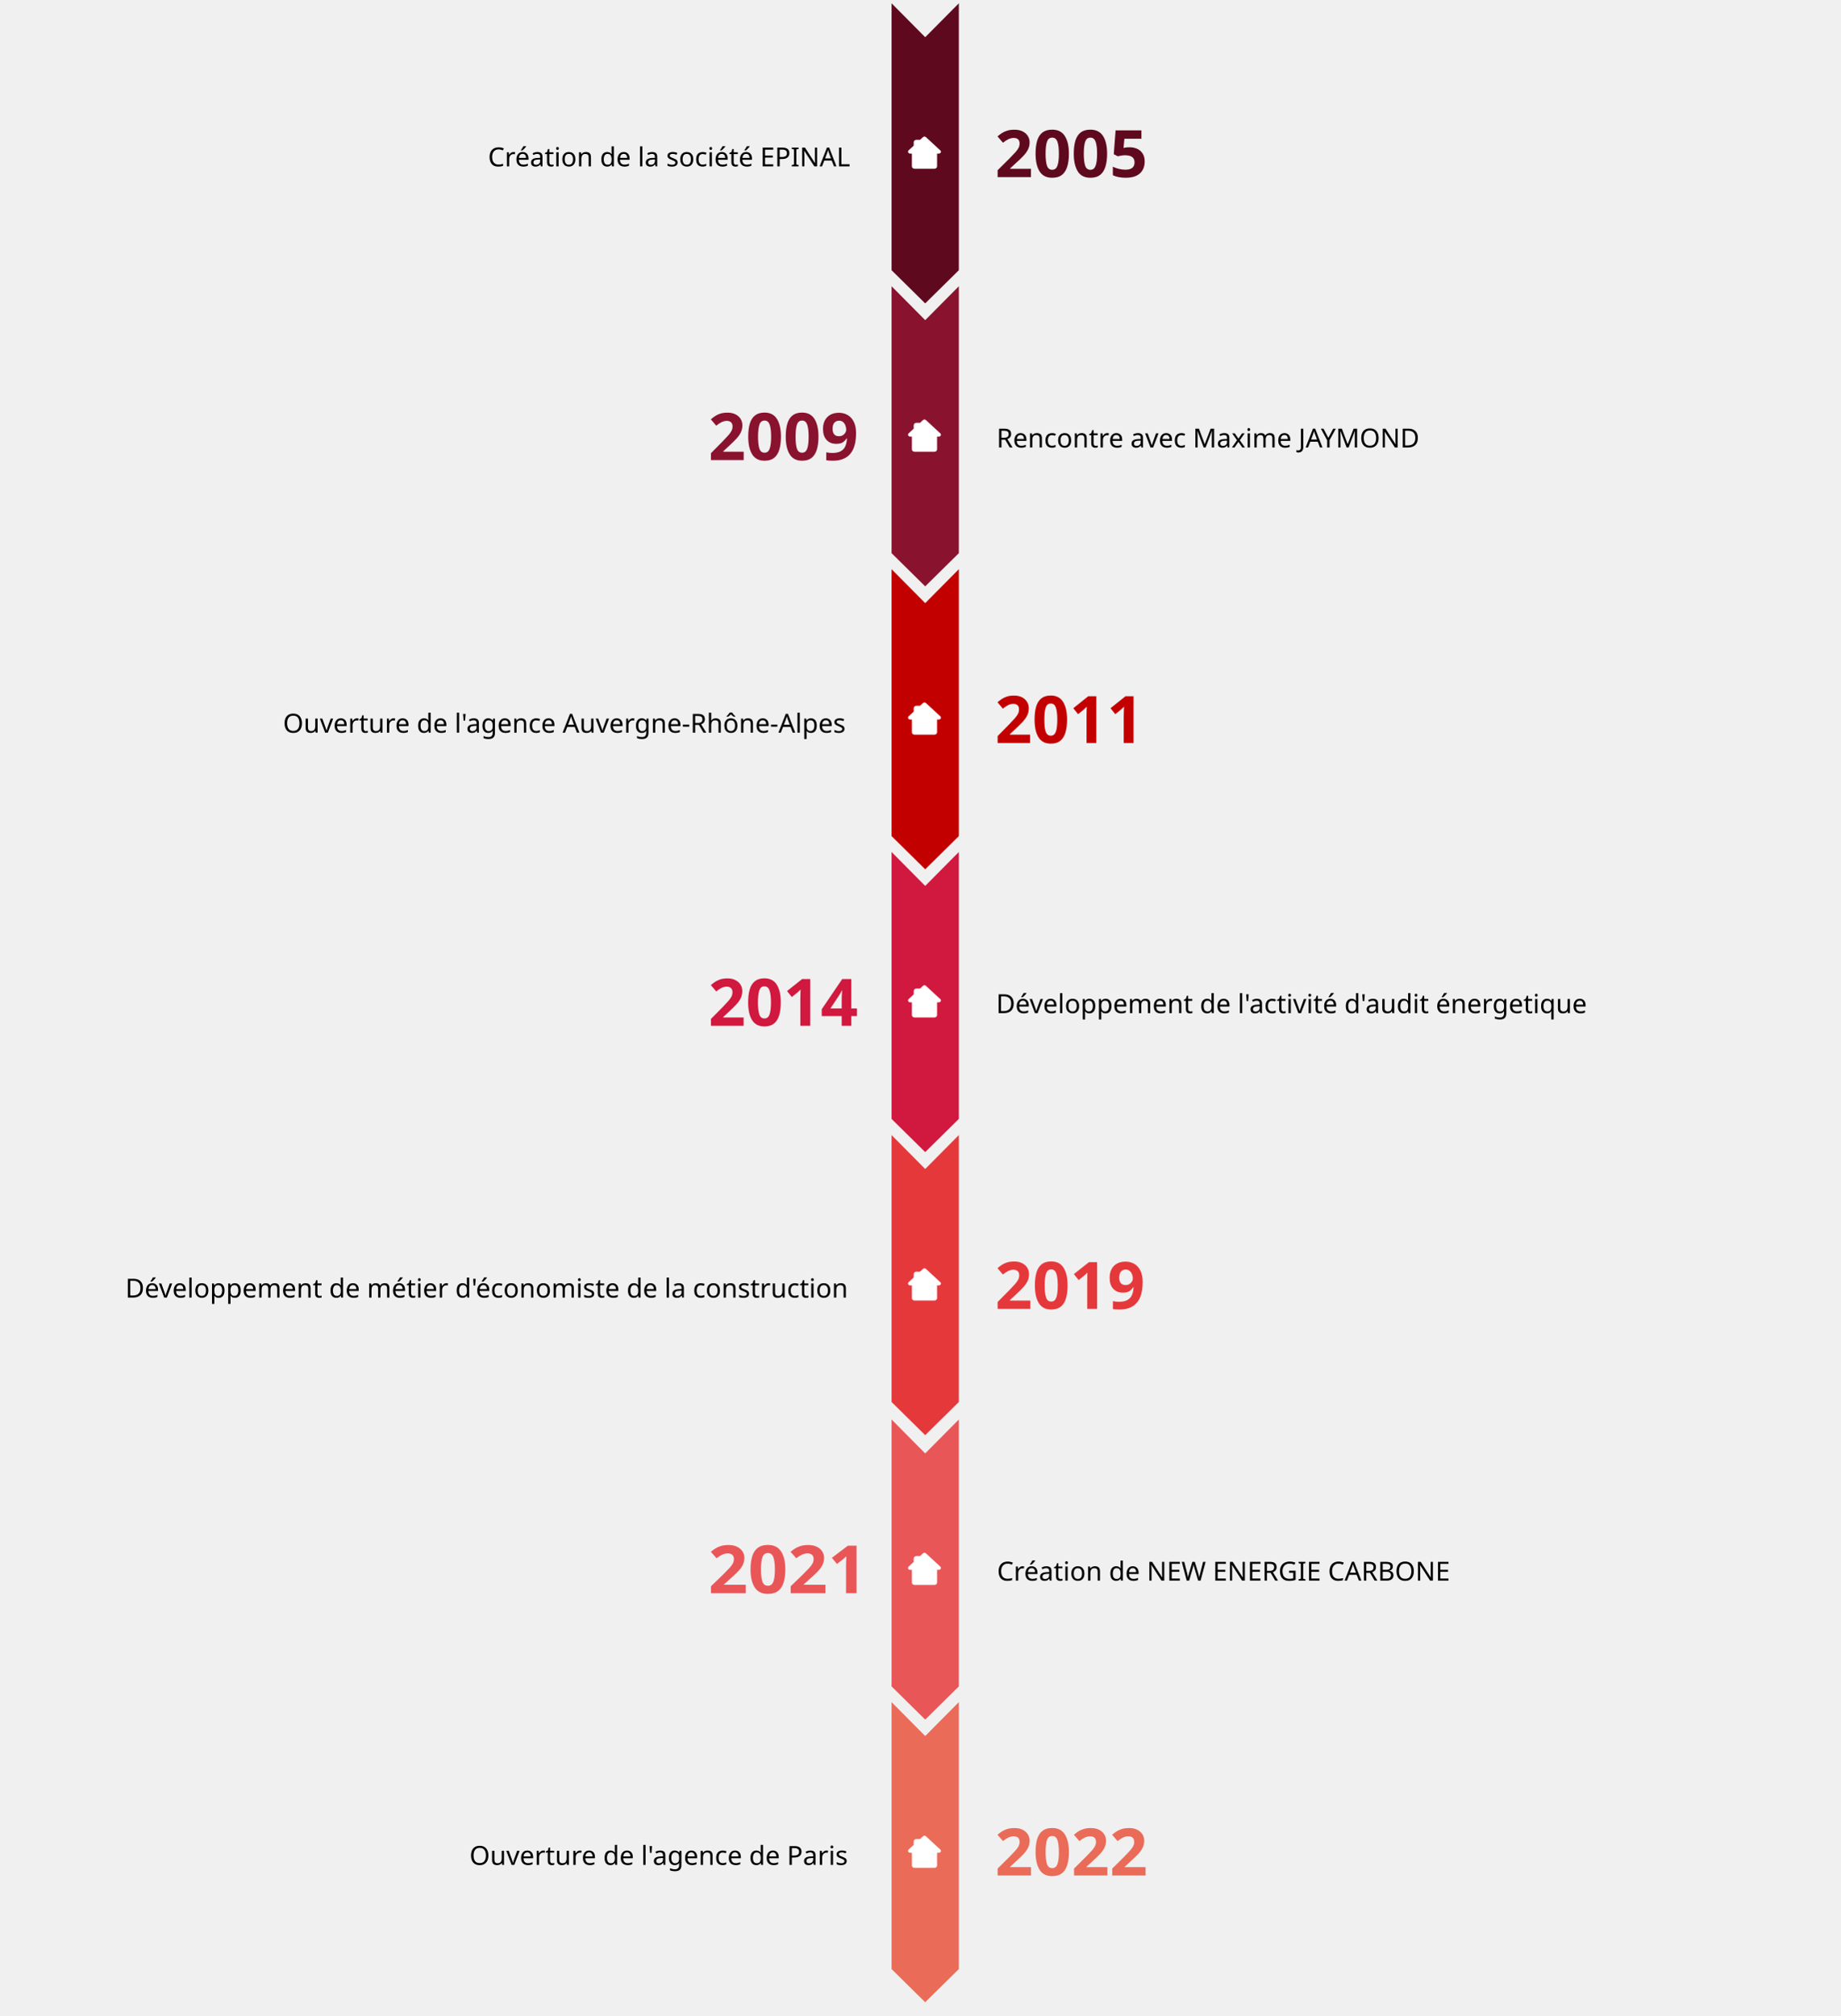
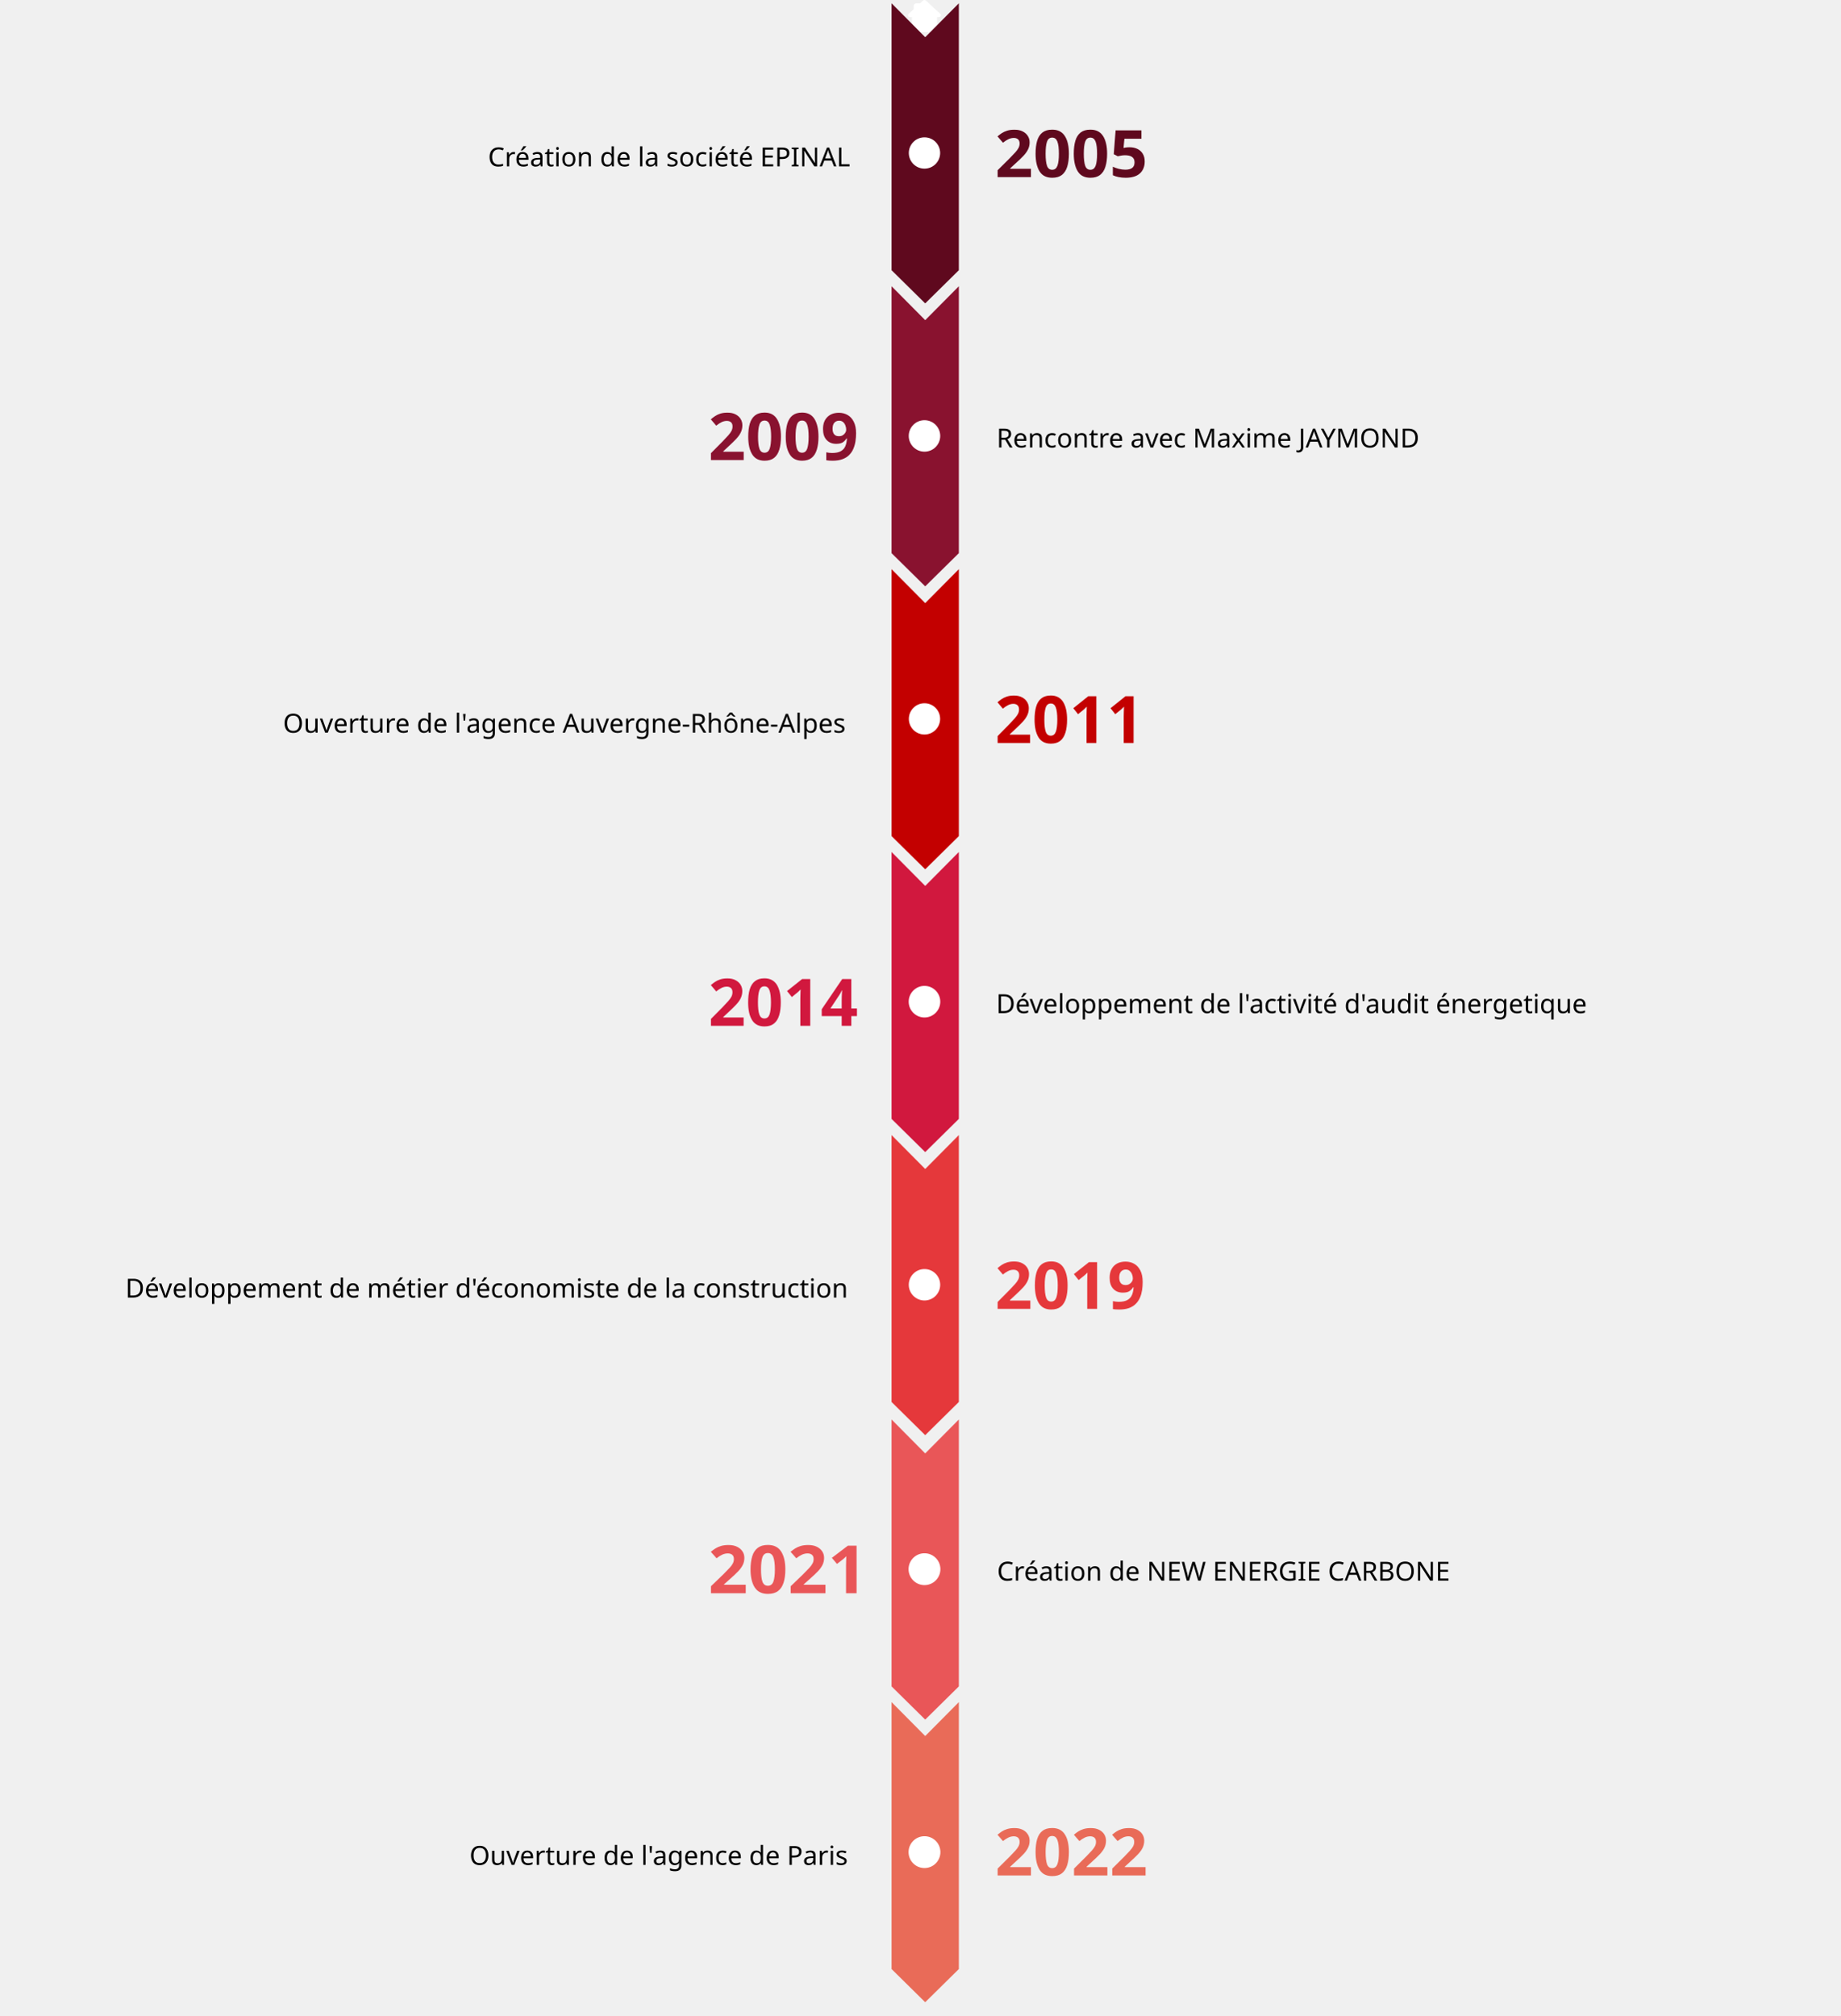
<svg xmlns="http://www.w3.org/2000/svg" id="Historique" viewBox="0 0 1119 1225.02" version="1.1" width="1119" height="1225.02">
  <defs id="defs530">
    <style id="style528">.cls-1{fill:#e95658;}.cls-2{fill:#fff;}.cls-3{isolation:isolate;}.cls-4{fill:#030303;}.cls-5{fill:#e5383b;}.cls-6{fill:#c30000;}.cls-7{fill:#d1183e;}.cls-8{fill:#89122f;}.cls-9{fill:#5f091e;}</style>
  </defs>
  <g id="_2021" data-name="2021">
    <path id="Tracé" class="cls-1" d="m 542,862.9 v 162.26 l 20.45,20.17 20.45,-20.17 V 862.9 l -20.45,20.62 z" />
    <path id="Tracé-8" class="cls-1" d="m 542,1034.71 v 162.26 l 20.45,20.17 20.45,-20.17 v -162.26 l -20.45,20.62 z" style="fill:#e96b58;fill-opacity:1" />
-     <path id="Maison" class="cls-2" d="m 571.64,952.34 -8.78,-8.11 a 1.3,1.3 0 0 0 -1.73,0 l -1.84,1.7 H 557 a 1.54,1.54 0 0 0 -1.54,1.54 v 2 l -3.09,2.86 a 1.09,1.09 0 0 0 -0.36,0.81 1,1 0 0 0 0.11,0.46 1.22,1.22 0 0 0 1.12,0.68 h 1.12 v 7.8 a 1.38,1.38 0 0 0 0.48,1 1.62,1.62 0 0 0 1.09,0.41 h 12.16 a 1.62,1.62 0 0 0 1.09,-0.41 1.38,1.38 0 0 0 0.48,-1 v -7.8 h 1.12 a 1.22,1.22 0 0 0 1.12,-0.68 1,1 0 0 0 0.11,-0.46 1.11,1.11 0 0 0 -0.36,-0.81" />
-     <path id="Maison-55" class="cls-2" d="m 571.64,1124.34 -8.78,-8.11 a 1.3,1.3 0 0 0 -1.73,0 l -1.84,1.7 h -2.29 a 1.54,1.54 0 0 0 -1.54,1.54 v 2 l -3.09,2.86 a 1.09,1.09 0 0 0 -0.36,0.81 1,1 0 0 0 0.11,0.46 1.22,1.22 0 0 0 1.12,0.68 h 1.12 v 7.8 a 1.38,1.38 0 0 0 0.48,1 1.62,1.62 0 0 0 1.09,0.41 h 12.16 a 1.62,1.62 0 0 0 1.09,-0.41 1.38,1.38 0 0 0 0.48,-1 v -7.8 h 1.12 a 1.22,1.22 0 0 0 1.12,-0.68 1,1 0 0 0 0.11,-0.46 1.11,1.11 0 0 0 -0.36,-0.81" style="fill:#ffffff" />
    <text xml:space="preserve" style="font-style:normal;font-variant:normal;font-weight:normal;font-stretch:normal;font-size:16px;line-height:1.25;font-family:sans-serif;-inkscape-font-specification:'sans-serif, Normal';font-variant-ligatures:normal;font-variant-caps:normal;font-variant-numeric:normal;font-variant-east-asian:normal" x="296.661" y="101.122" id="text177828">
      <tspan id="tspan177826" x="296.661" y="101.122">Création de la société EPINAL</tspan>
    </text>
    <text xml:space="preserve" style="font-style:normal;font-variant:normal;font-weight:normal;font-stretch:normal;font-size:16px;line-height:1.25;font-family:sans-serif;-inkscape-font-specification:'sans-serif, Normal';font-variant-ligatures:normal;font-variant-caps:normal;font-variant-numeric:normal;font-variant-east-asian:normal" x="605.825" y="272.009" id="text177828-0">
      <tspan id="tspan177826-6" x="605.825" y="272.009">Rencontre avec Maxime JAYMOND</tspan>
    </text>
    <text xml:space="preserve" style="font-style:normal;font-variant:normal;font-weight:normal;font-stretch:normal;font-size:16px;line-height:1.25;font-family:sans-serif;-inkscape-font-specification:'sans-serif, Normal';font-variant-ligatures:normal;font-variant-caps:normal;font-variant-numeric:normal;font-variant-east-asian:normal" x="172.033" y="445.388" id="text177828-0-3">
      <tspan id="tspan177826-6-5" x="172.033" y="445.388">Ouverture de l'agence Auvergne-Rhône-Alpes </tspan>
    </text>
    <text xml:space="preserve" style="font-style:normal;font-variant:normal;font-weight:normal;font-stretch:normal;font-size:16px;line-height:1.25;font-family:sans-serif;-inkscape-font-specification:'sans-serif, Normal';font-variant-ligatures:normal;font-variant-caps:normal;font-variant-numeric:normal;font-variant-east-asian:normal" x="605.536" y="615.878" id="text177828-0-3-4">
      <tspan id="tspan177826-6-5-7" x="605.536" y="615.878">Développement de l'activité d'audit énergetique</tspan>
    </text>
    <text xml:space="preserve" style="font-style:normal;font-variant:normal;font-weight:normal;font-stretch:normal;font-size:16px;line-height:1.25;font-family:sans-serif;-inkscape-font-specification:'sans-serif, Normal';font-variant-ligatures:normal;font-variant-caps:normal;font-variant-numeric:normal;font-variant-east-asian:normal" x="76.185" y="788.788" id="text177828-0-3-4-3">
      <tspan id="tspan177826-6-5-7-7" x="76.185" y="788.788">Développement de métier d'économiste de la construction</tspan>
    </text>
    <text xml:space="preserve" style="font-style:normal;font-variant:normal;font-weight:normal;font-stretch:normal;font-size:16px;line-height:1.25;font-family:sans-serif;-inkscape-font-specification:'sans-serif, Normal';font-variant-ligatures:normal;font-variant-caps:normal;font-variant-numeric:normal;font-variant-east-asian:normal" x="606.114" y="960.848" id="text177828-0-3-4-3-1">
      <tspan id="tspan177826-6-5-7-7-7" x="606.114" y="960.848">Création de NEW ENERGIE CARBONE</tspan>
    </text>
    <text xml:space="preserve" style="font-style:normal;font-variant:normal;font-weight:normal;font-stretch:normal;font-size:16px;line-height:1.25;font-family:sans-serif;-inkscape-font-specification:'sans-serif, Normal';font-variant-ligatures:normal;font-variant-caps:normal;font-variant-numeric:normal;font-variant-east-asian:normal" x="285.38" y="1133.656" id="text177828-0-3-4-3-1-2">
      <tspan id="tspan177826-6-5-7-7-7-8" x="285.38" y="1133.656">Ouverture de l'agence de Paris</tspan>
    </text>
    <text xml:space="preserve" style="font-style:normal;font-variant:normal;font-weight:bold;font-stretch:normal;font-size:40.197px;line-height:1.25;font-family:sans-serif;-inkscape-font-specification:'sans-serif, Bold';font-variant-ligatures:normal;font-variant-caps:normal;font-variant-numeric:normal;font-variant-east-asian:normal;stroke-width:1.507;fill:#5f091e;fill-opacity:1" x="598.827" y="108.745" id="text180696" transform="scale(1.010063,0.9900374)">
      <tspan id="tspan180694" x="598.827" y="108.745" style="font-style:normal;font-variant:normal;font-weight:bold;font-stretch:normal;font-size:40.197px;font-family:sans-serif;-inkscape-font-specification:'sans-serif, Bold';font-variant-ligatures:normal;font-variant-caps:normal;font-variant-numeric:normal;font-variant-east-asian:normal;stroke-width:1.507;fill:#5f091e;fill-opacity:1">2005</tspan>
    </text>
    <text xml:space="preserve" style="font-style:normal;font-variant:normal;font-weight:bold;font-stretch:normal;font-size:39.836px;line-height:1.25;font-family:sans-serif;-inkscape-font-specification:'sans-serif, Bold';font-variant-ligatures:normal;font-variant-caps:normal;font-variant-numeric:normal;font-variant-east-asian:normal;stroke-width:1.494;fill:#89122f;fill-opacity:1" x="430.18" y="279.936" id="text180696-3" transform="scale(1.001,0.9990015)">
      <tspan id="tspan180694-7" x="430.18" y="279.936" style="font-style:normal;font-variant:normal;font-weight:bold;font-stretch:normal;font-size:39.836px;font-family:sans-serif;-inkscape-font-specification:'sans-serif, Bold';font-variant-ligatures:normal;font-variant-caps:normal;font-variant-numeric:normal;font-variant-east-asian:normal;stroke-width:1.494;fill:#89122f;fill-opacity:1">2009</tspan>
    </text>
    <text xml:space="preserve" style="font-style:normal;font-variant:normal;font-weight:bold;font-stretch:normal;font-size:39.68px;line-height:1.25;font-family:sans-serif;-inkscape-font-specification:'sans-serif, Bold';font-variant-ligatures:normal;font-variant-caps:normal;font-variant-numeric:normal;font-variant-east-asian:normal;stroke-width:1.488;fill:#c30000;fill-opacity:1" x="606.662" y="450.339" id="text180696-3-1" transform="scale(0.997083,1.002926)">
      <tspan id="tspan180694-7-4" x="606.662" y="450.339" style="font-style:normal;font-variant:normal;font-weight:bold;font-stretch:normal;font-size:39.68px;font-family:sans-serif;-inkscape-font-specification:'sans-serif, Bold';font-variant-ligatures:normal;font-variant-caps:normal;font-variant-numeric:normal;font-variant-east-asian:normal;stroke-width:1.488;fill:#c30000;fill-opacity:1">2011</tspan>
    </text>
    <text xml:space="preserve" style="font-style:normal;font-variant:normal;font-weight:bold;font-stretch:normal;font-size:39.778px;line-height:1.25;font-family:sans-serif;-inkscape-font-specification:'sans-serif, Bold';font-variant-ligatures:normal;font-variant-caps:normal;font-variant-numeric:normal;font-variant-east-asian:normal;stroke-width:1.492;fill:#d1183e;fill-opacity:1" x="430.583" y="623.616" id="text180696-3-1-3" transform="scale(1.000072,0.999928)">
      <tspan id="tspan180694-7-4-4" x="430.583" y="623.616" style="font-style:normal;font-variant:normal;font-weight:bold;font-stretch:normal;font-size:39.778px;font-family:sans-serif;-inkscape-font-specification:'sans-serif, Bold';font-variant-ligatures:normal;font-variant-caps:normal;font-variant-numeric:normal;font-variant-east-asian:normal;stroke-width:1.492;fill:#d1183e;fill-opacity:1">2014</tspan>
    </text>
    <text xml:space="preserve" style="font-style:normal;font-variant:normal;font-weight:bold;font-stretch:normal;font-size:39.832px;line-height:1.25;font-family:sans-serif;-inkscape-font-specification:'sans-serif, Bold';font-variant-ligatures:normal;font-variant-caps:normal;font-variant-numeric:normal;font-variant-east-asian:normal;stroke-width:1.494;fill:#e5383b;fill-opacity:1" x="604.348" y="796.358" id="text180696-3-1-3-5" transform="scale(1.000882,0.9991192)">
      <tspan id="tspan180694-7-4-4-4" x="604.348" y="796.358" style="font-style:normal;font-variant:normal;font-weight:bold;font-stretch:normal;font-size:39.832px;font-family:sans-serif;-inkscape-font-specification:'sans-serif, Bold';font-variant-ligatures:normal;font-variant-caps:normal;font-variant-numeric:normal;font-variant-east-asian:normal;stroke-width:1.494;fill:#e5383b;fill-opacity:1">2019</tspan>
    </text>
    <text xml:space="preserve" style="font-style:normal;font-variant:normal;font-weight:bold;font-stretch:normal;font-size:41.418px;line-height:1.25;font-family:sans-serif;-inkscape-font-specification:'sans-serif, Bold';font-variant-ligatures:normal;font-variant-caps:normal;font-variant-numeric:normal;font-variant-east-asian:normal;stroke-width:1.553;fill:#e95658;fill-opacity:1" x="420.877" y="990.699" id="text180696-3-1-3-5-2" transform="scale(1.0229,0.9776125)">
      <tspan id="tspan180694-7-4-4-4-1" x="420.877" y="990.699" style="font-style:normal;font-variant:normal;font-weight:bold;font-stretch:normal;font-size:41.418px;font-family:sans-serif;-inkscape-font-specification:'sans-serif, Bold';font-variant-ligatures:normal;font-variant-caps:normal;font-variant-numeric:normal;font-variant-east-asian:normal;stroke-width:1.553;fill:#e95658;fill-opacity:1">2021</tspan>
    </text>
    <text xml:space="preserve" style="font-style:normal;font-variant:normal;font-weight:bold;font-stretch:normal;font-size:40.197px;line-height:1.25;font-family:sans-serif;-inkscape-font-specification:'sans-serif, Bold';font-variant-ligatures:normal;font-variant-caps:normal;font-variant-numeric:normal;font-variant-east-asian:normal;stroke-width:1.507;fill:#e96b58;fill-opacity:1" x="598.827" y="1151.558" id="text180696-3-1-3-5-2-0" transform="scale(1.010063,0.9900374)">
      <tspan id="tspan180694-7-4-4-4-1-1" x="598.827" y="1151.558" style="font-style:normal;font-variant:normal;font-weight:bold;font-stretch:normal;font-size:40.197px;font-family:sans-serif;-inkscape-font-specification:'sans-serif, Bold';font-variant-ligatures:normal;font-variant-caps:normal;font-variant-numeric:normal;font-variant-east-asian:normal;stroke-width:1.507;fill:#e96b58;fill-opacity:1">2022</tspan>
    </text>
    <text xml:space="preserve" style="font-size:26.667px;line-height:1.25;font-family:sans-serif" x="749.018" y="1029.792" id="text238829">
      <tspan id="tspan238827" x="749.018" y="1029.792" />
      <tspan id="tspan238831" x="749.018" y="1063.125" />
    </text>
+     <circle style="fill:#ffffff;stroke:#7a3600;stroke-width:0.641;stroke-opacity:0" id="path1399" cx="562.01" cy="1125.9" r="9.679" />
+     <circle style="fill:#ffffff;stroke:#7a3600;stroke-width:0.641;stroke-opacity:0" id="path1399-7" cx="562.01" cy="953.9" r="9.679" />
  </g>
  <g id="_2019" data-name="2019">
    <path id="Tracé-2" data-name="Tracé" class="cls-5" d="m 542,690 v 162.26 l 20.45,20.17 20.45,-20.17 V 690 l -20.45,20.62 z" />
-     <path id="Maison-2" data-name="Maison" class="cls-2" d="m 571.64,779.44 -8.78,-8.11 a 1.3,1.3 0 0 0 -1.73,0 l -1.84,1.7 H 557 a 1.54,1.54 0 0 0 -1.54,1.54 v 2 l -3.09,2.86 a 1.09,1.09 0 0 0 -0.36,0.81 1,1 0 0 0 0.11,0.46 1.22,1.22 0 0 0 1.12,0.68 h 1.12 v 7.8 a 1.38,1.38 0 0 0 0.48,1 1.62,1.62 0 0 0 1.09,0.41 h 12.16 a 1.62,1.62 0 0 0 1.09,-0.41 1.38,1.38 0 0 0 0.48,-1 v -7.8 h 1.12 a 1.22,1.22 0 0 0 1.12,-0.68 1,1 0 0 0 0.11,-0.46 1.11,1.11 0 0 0 -0.36,-0.81" />
+     <ellipse style="fill:#ffffff;stroke:#7a3600;stroke-width:0.9;stroke-opacity:0" id="path1833" cx="562.01" cy="781" rx="9.55" ry="9.55" />
  </g>
  <g id="_2017" data-name="2017">
    <path id="Tracé-3" data-name="Tracé" class="cls-6" d="m 542,517.92 v 162.26 l 20.45,20.17 20.45,-20.17 V 517.92 l -20.45,20.62 z" style="fill:#d1183e;fill-opacity:1" />
-     <path id="Maison-3" data-name="Maison" class="cls-2" d="m 571.64,607.36 -8.78,-8.11 a 1.3,1.3 0 0 0 -1.73,0 l -1.84,1.7 H 557 a 1.54,1.54 0 0 0 -1.54,1.54 v 2 l -3.09,2.86 a 1.09,1.09 0 0 0 -0.36,0.81 1.12,1.12 0 0 0 0.11,0.47 1.22,1.22 0 0 0 1.12,0.67 h 1.12 v 7.8 a 1.38,1.38 0 0 0 0.48,1 1.62,1.62 0 0 0 1.09,0.41 h 12.16 a 1.62,1.62 0 0 0 1.09,-0.41 1.38,1.38 0 0 0 0.48,-1 v -7.8 h 1.12 a 1.22,1.22 0 0 0 1.12,-0.67 1.12,1.12 0 0 0 0.11,-0.47 1.13,1.13 0 0 0 -0.36,-0.81" />
    <g id="Texte-2" data-name="Texte" class="cls-3" />
+     <ellipse style="fill:#ffffff;stroke:#7a3600;stroke-width:0.797;stroke-opacity:0" id="path2143" cx="562.01" cy="608.92" rx="9.601" ry="9.601" />
  </g>
  <g id="_2011" data-name=" 2011">
    <path id="Tracé-4" data-name="Tracé" class="cls-7" d="m 542,346 v 162.26 l 20.45,20.17 20.45,-20.17 V 346 l -20.45,20.62 z" style="fill:#c30000;fill-opacity:1" />
-     <path id="Maison-4" data-name="Maison" class="cls-2" d="m 571.64,435.44 -8.78,-8.11 a 1.3,1.3 0 0 0 -1.73,0 l -1.84,1.7 H 557 a 1.54,1.54 0 0 0 -1.54,1.54 v 2 l -3.09,2.86 a 1.09,1.09 0 0 0 -0.36,0.81 1,1 0 0 0 0.11,0.46 1.22,1.22 0 0 0 1.12,0.68 h 1.12 v 7.8 a 1.38,1.38 0 0 0 0.48,1 1.62,1.62 0 0 0 1.09,0.41 h 12.16 a 1.62,1.62 0 0 0 1.09,-0.41 1.38,1.38 0 0 0 0.48,-1 v -7.8 h 1.12 a 1.22,1.22 0 0 0 1.12,-0.68 1,1 0 0 0 0.11,-0.46 1.11,1.11 0 0 0 -0.36,-0.81" />
+     <ellipse style="fill:#ffffff;stroke:#7a3600;stroke-width:0.99;stroke-opacity:0" id="path2247" cx="562.01" cy="437" rx="9.505" ry="9.505" />
  </g>
  <g id="_2009" data-name=" 2009">
    <path id="Tracé-5" data-name="Tracé" class="cls-8" d="m 542,174 v 162.26 l 20.45,20.17 20.45,-20.17 V 174 l -20.45,20.62 z" />
-     <path id="Maison-5" data-name="Maison" class="cls-2" d="m 571.64,263.44 -8.78,-8.11 a 1.3,1.3 0 0 0 -1.73,0 l -1.84,1.7 H 557 a 1.54,1.54 0 0 0 -1.54,1.54 v 2 l -3.09,2.86 a 1.09,1.09 0 0 0 -0.36,0.81 1,1 0 0 0 0.11,0.46 1.22,1.22 0 0 0 1.12,0.68 h 1.12 v 7.8 a 1.38,1.38 0 0 0 0.48,1 1.62,1.62 0 0 0 1.09,0.41 h 12.16 a 1.62,1.62 0 0 0 1.09,-0.41 1.38,1.38 0 0 0 0.48,-1 v -7.8 h 1.12 a 1.22,1.22 0 0 0 1.12,-0.68 1,1 0 0 0 0.11,-0.46 1.11,1.11 0 0 0 -0.36,-0.81" />
+     <path id="Maison-5" data-name="Maison" class="cls-2" d="m 571.64,8.44 -8.78,-8.11 a 1.3,1.3 0 0 0 -1.73,0 L 559.29,2.03 H 557 a 1.54,1.54 0 0 0 -1.54,1.54 v 2 l -3.09,2.86 a 1.09,1.09 0 0 0 -0.36,0.81 1,1 0 0 0 0.11,0.46 1.22,1.22 0 0 0 1.12,0.68 h 1.12 v 7.8 a 1.38,1.38 0 0 0 0.48,1 1.62,1.62 0 0 0 1.09,0.41 h 12.16 a 1.62,1.62 0 0 0 1.09,-0.41 1.38,1.38 0 0 0 0.48,-1 v -7.8 h 1.12 a 1.22,1.22 0 0 0 1.12,-0.68 1,1 0 0 0 0.11,-0.46 1.11,1.11 0 0 0 -0.36,-0.81" />
+     <ellipse style="fill:#ffffff;stroke:#7a3600;stroke-width:0.862;stroke-opacity:0" id="path2351" cx="562.01" cy="265" rx="9.569" ry="9.569" />
  </g>
  <g id="_2005" data-name=" 2005">
    <path id="Tracé-6" data-name="Tracé" class="cls-9" d="m 542,2 v 162.26 l 20.45,20.17 20.45,-20.17 V 2 l -20.45,20.62 z" />
-     <path id="Maison-6" data-name="Maison" class="cls-2" d="m 571.64,91.44 -8.78,-8.11 a 1.3,1.3 0 0 0 -1.73,0 L 559.29,85 H 557 a 1.54,1.54 0 0 0 -1.54,1.54 v 2 l -3.09,2.86 a 1.09,1.09 0 0 0 -0.36,0.81 1,1 0 0 0 0.11,0.46 1.22,1.22 0 0 0 1.12,0.68 h 1.12 v 7.8 a 1.38,1.38 0 0 0 0.48,1 1.62,1.62 0 0 0 1.09,0.41 h 12.16 a 1.62,1.62 0 0 0 1.09,-0.41 1.38,1.38 0 0 0 0.48,-1 v -7.8 h 1.12 a 1.22,1.22 0 0 0 1.12,-0.68 1,1 0 0 0 0.11,-0.46 1.11,1.11 0 0 0 -0.36,-0.81" />
+     <circle style="fill:#ffffff;stroke:#7a3600;stroke-width:0.961;stroke-opacity:0" id="path2455" cx="562.01" cy="93" r="9.52" />
  </g>
</svg>
